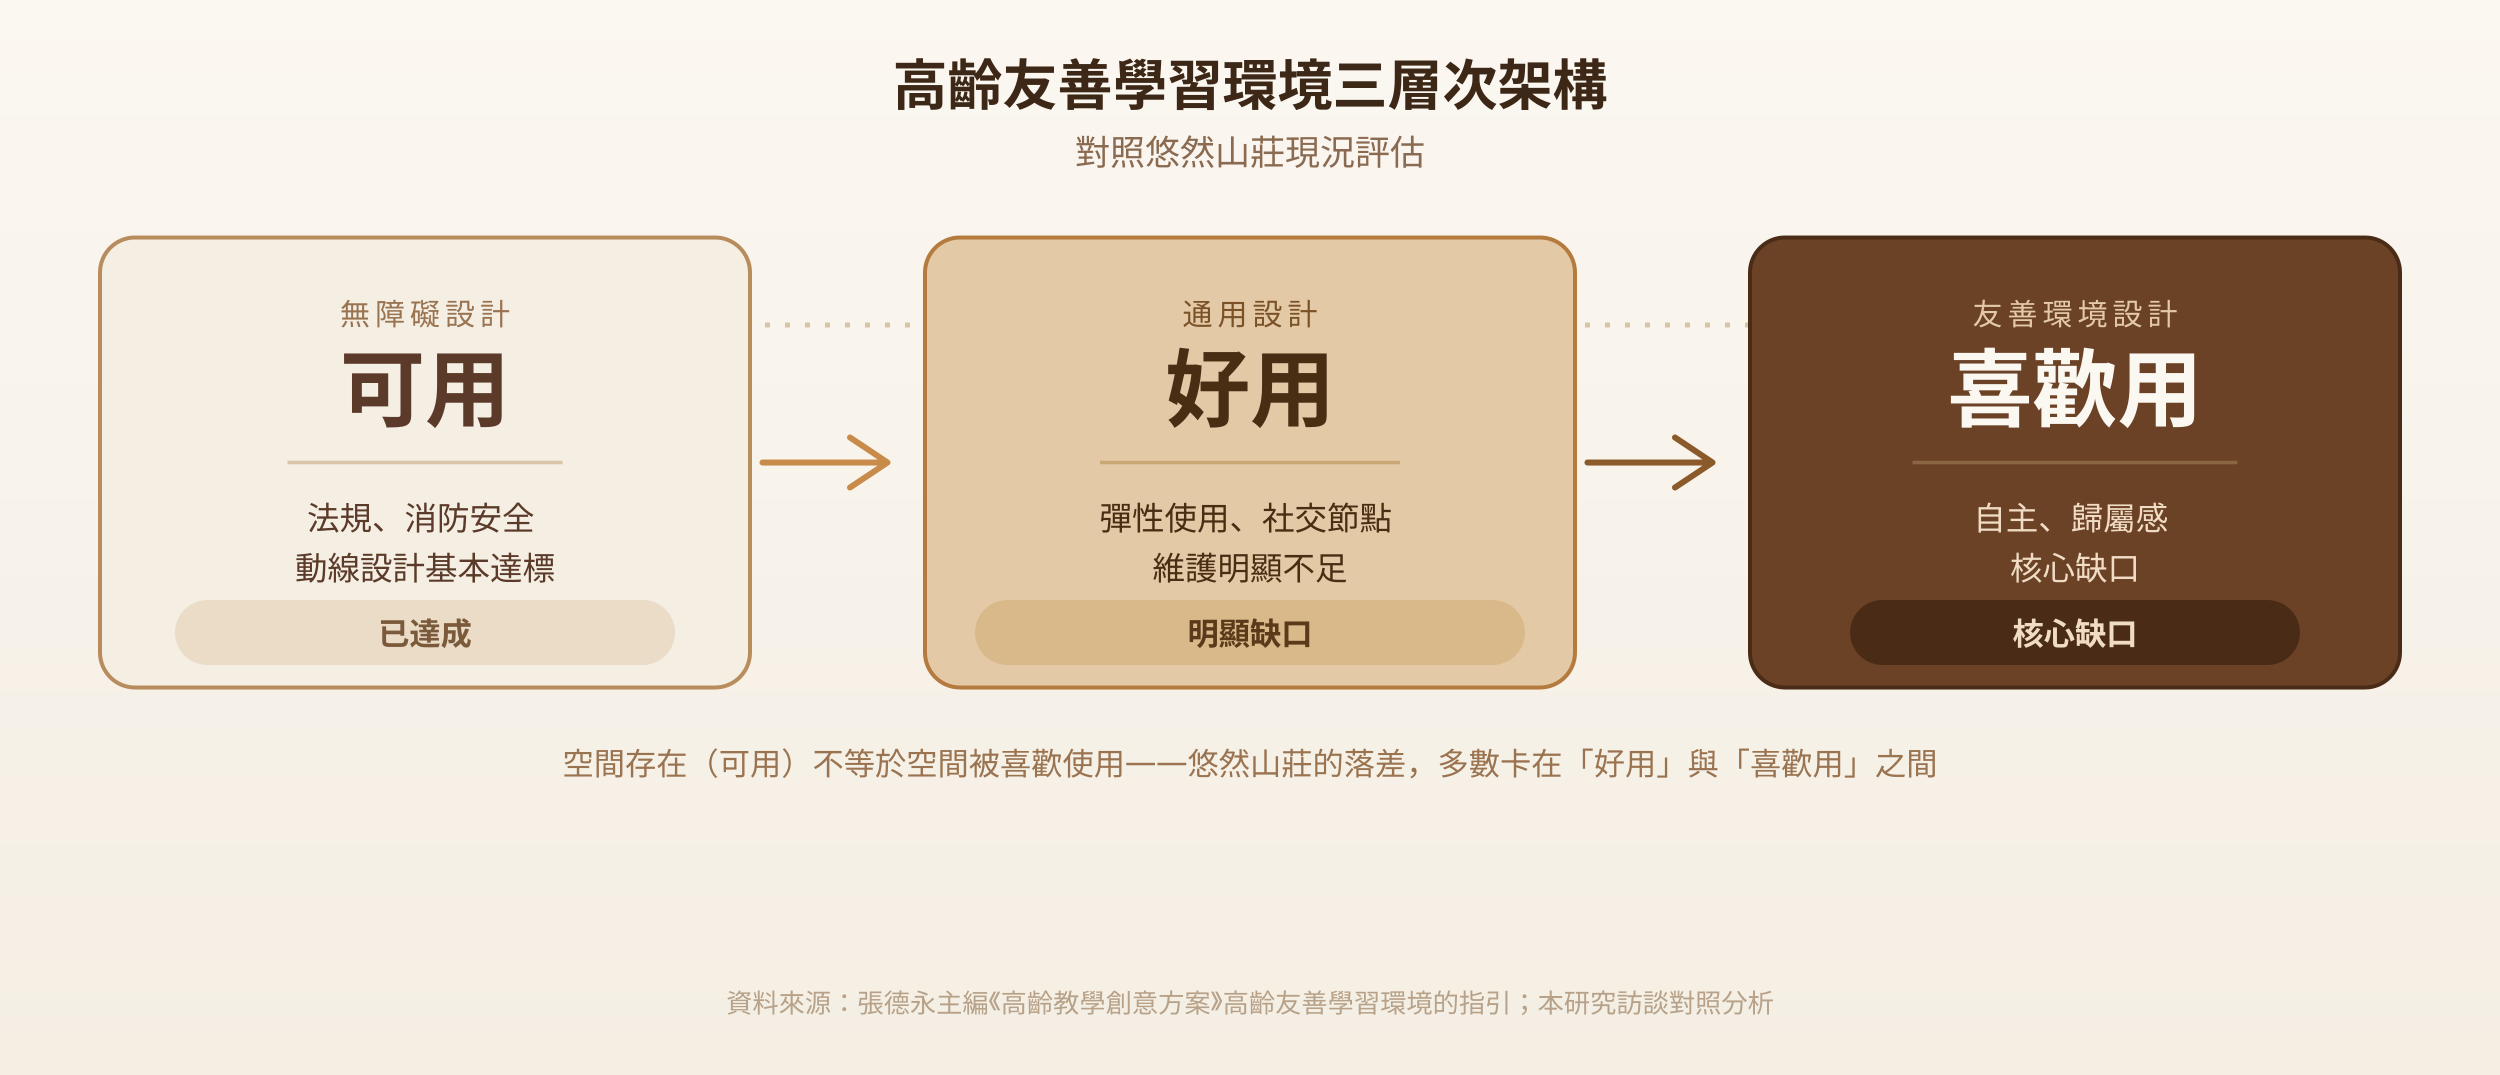
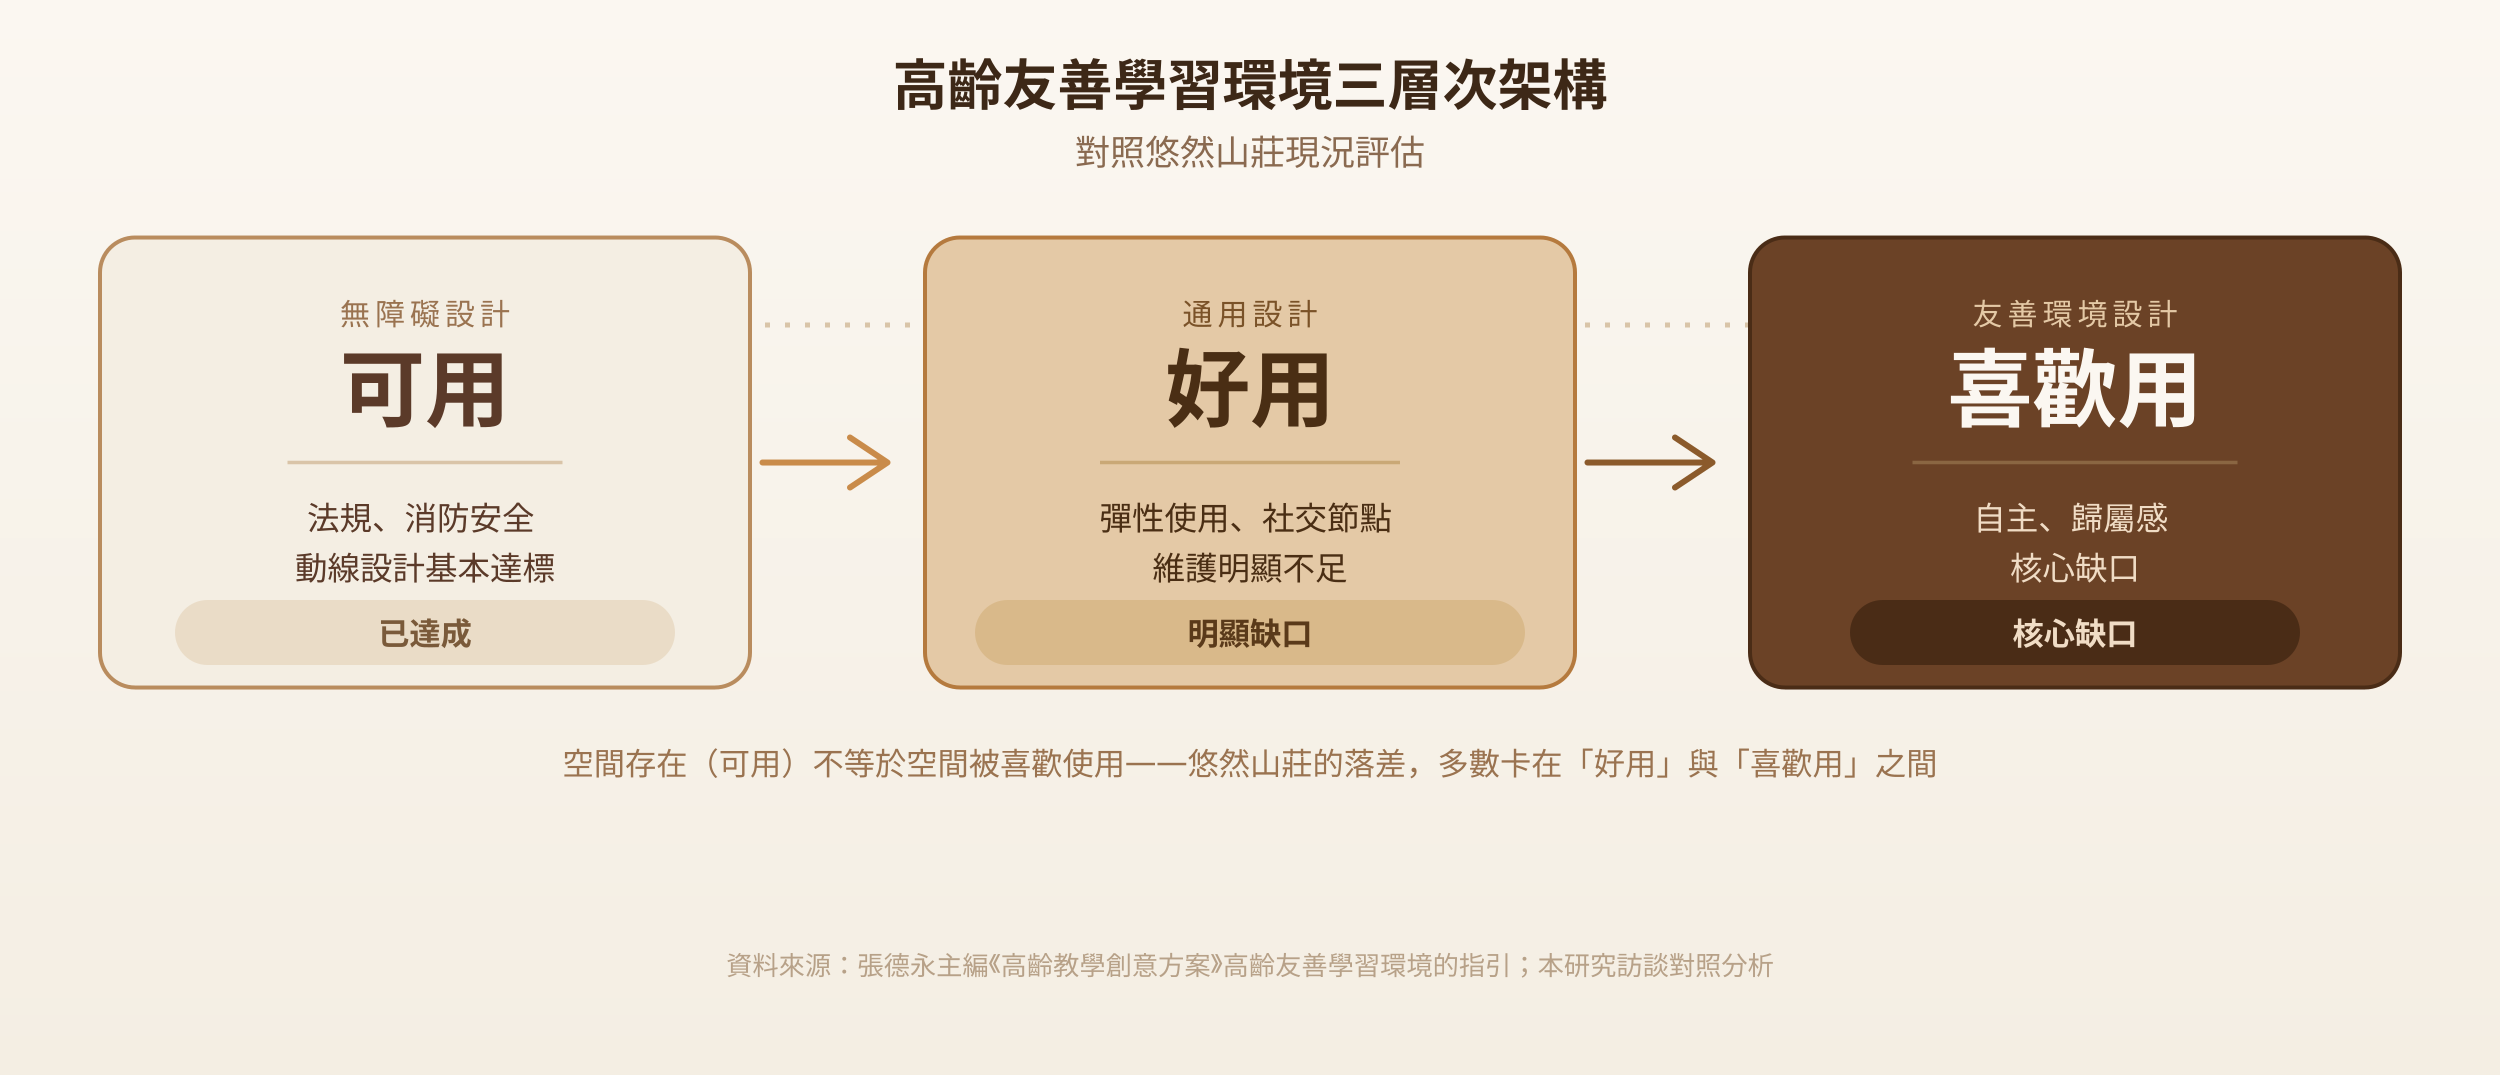
<svg xmlns="http://www.w3.org/2000/svg" viewBox="0 0 1000 430" font-family="'Noto Sans TC', 'PingFang TC', 'Microsoft JhengHei', sans-serif">
  <defs>
    <linearGradient id="bg" x1="0" y1="0" x2="0" y2="1">
      <stop offset="0" stop-color="#FBF7F1" />
      <stop offset="1" stop-color="#F4EEE3" />
    </linearGradient>
  </defs>
  <rect x="0" y="0" width="1000" height="430" fill="url(#bg)" />
  <text x="500" y="42" text-anchor="middle" font-size="22" font-weight="700" fill="#3D2817">高齡友善學習環境三層次架構</text>
  <text x="500" y="66" text-anchor="middle" font-size="14" fill="#8A6A50">對照悠然山莊現況評估</text>
  <line x1="90" y1="130" x2="910" y2="130" stroke="#D9C4A8" stroke-width="2" stroke-dasharray="2 6" />
  <rect x="40" y="95" width="260" height="180" rx="14" fill="#F4EEE3" stroke="#B98C5E" stroke-width="1.6" />
  <text x="170" y="130" text-anchor="middle" font-size="12" letter-spacing="2" fill="#9A7350">無障礙設計</text>
  <text x="170" y="168" text-anchor="middle" font-size="34" font-weight="700" fill="#5B3A29">可用</text>
  <line x1="115" y1="185" x2="225" y2="185" stroke="#D9C4A8" stroke-width="1.4" />
  <text x="170" y="212" text-anchor="middle" font-size="13" fill="#5B3A29">
    <tspan x="170" dy="0">法規、消防安全</tspan>
    <tspan x="170" dy="20">動線設計基本達標</tspan>
  </text>
  <rect x="70" y="240" width="200" height="26" rx="13" fill="#EADCC7" />
  <text x="170" y="258" text-anchor="middle" font-size="12.5" font-weight="600" fill="#7A5A3A">已達成</text>
  <path d="M 305 185 L 355 185 L 340 175 M 355 185 L 340 195" fill="none" stroke="#C98B4A" stroke-width="2.4" stroke-linecap="round" stroke-linejoin="round" />
  <rect x="370" y="95" width="260" height="180" rx="14" fill="#E4C9A6" stroke="#B57A3E" stroke-width="1.6" />
  <text x="500" y="130" text-anchor="middle" font-size="12" letter-spacing="2" fill="#7A5228">通用設計</text>
  <text x="500" y="168" text-anchor="middle" font-size="34" font-weight="700" fill="#4A2E14">好用</text>
  <line x1="440" y1="185" x2="560" y2="185" stroke="#C9A876" stroke-width="1.4" />
  <text x="500" y="212" text-anchor="middle" font-size="13" fill="#4A2E14">
    <tspan x="500" dy="0">彈性使用、社交節點</tspan>
    <tspan x="500" dy="20">維護明顯不足</tspan>
  </text>
  <rect x="390" y="240" width="220" height="26" rx="13" fill="#D9B98A" />
  <text x="500" y="258" text-anchor="middle" font-size="12.5" font-weight="600" fill="#5A3A1A">明顯缺口</text>
  <path d="M 635 185 L 685 185 L 670 175 M 685 185 L 670 195" fill="none" stroke="#8B5A2B" stroke-width="2.4" stroke-linecap="round" stroke-linejoin="round" />
  <rect x="700" y="95" width="260" height="180" rx="14" fill="#6B4226" stroke="#4A2C16" stroke-width="1.6" />
  <text x="830" y="130" text-anchor="middle" font-size="12" letter-spacing="2" fill="#E4C9A6">友善環境設計</text>
  <text x="830" y="168" text-anchor="middle" font-size="34" font-weight="700" fill="#FBF7F1">喜歡用</text>
  <line x1="765" y1="185" x2="895" y2="185" stroke="#8A6642" stroke-width="1.4" />
  <text x="830" y="212" text-anchor="middle" font-size="13" fill="#F0DCC5">
    <tspan x="830" dy="0">自主、歸屬感</tspan>
    <tspan x="830" dy="20">核心缺口</tspan>
  </text>
  <rect x="740" y="240" width="180" height="26" rx="13" fill="#4A2C16" />
  <text x="830" y="258" text-anchor="middle" font-size="12.5" font-weight="600" fill="#F0DCC5">核心缺口</text>
  <text x="500" y="310" text-anchor="middle" font-size="12.5" fill="#9A7350">空間存在（可用）不等於空間被喜歡使用——悠然山莊的落差，多數卡在「好用」與「喜歡用」之間</text>
-   <text x="500" y="405" text-anchor="middle" font-size="10.5" fill="#B7A188">資料來源：張德永主編《高齡教學創意方案》高齡友善學習環境的指引；本研究訪談對照分析</text>
+   <text x="500" y="390" text-anchor="middle" font-size="10.5" fill="#B7A188">資料來源：張德永主編《高齡教學創意方案》高齡友善學習環境的指引；本研究訪談對照分析</text>
</svg>
